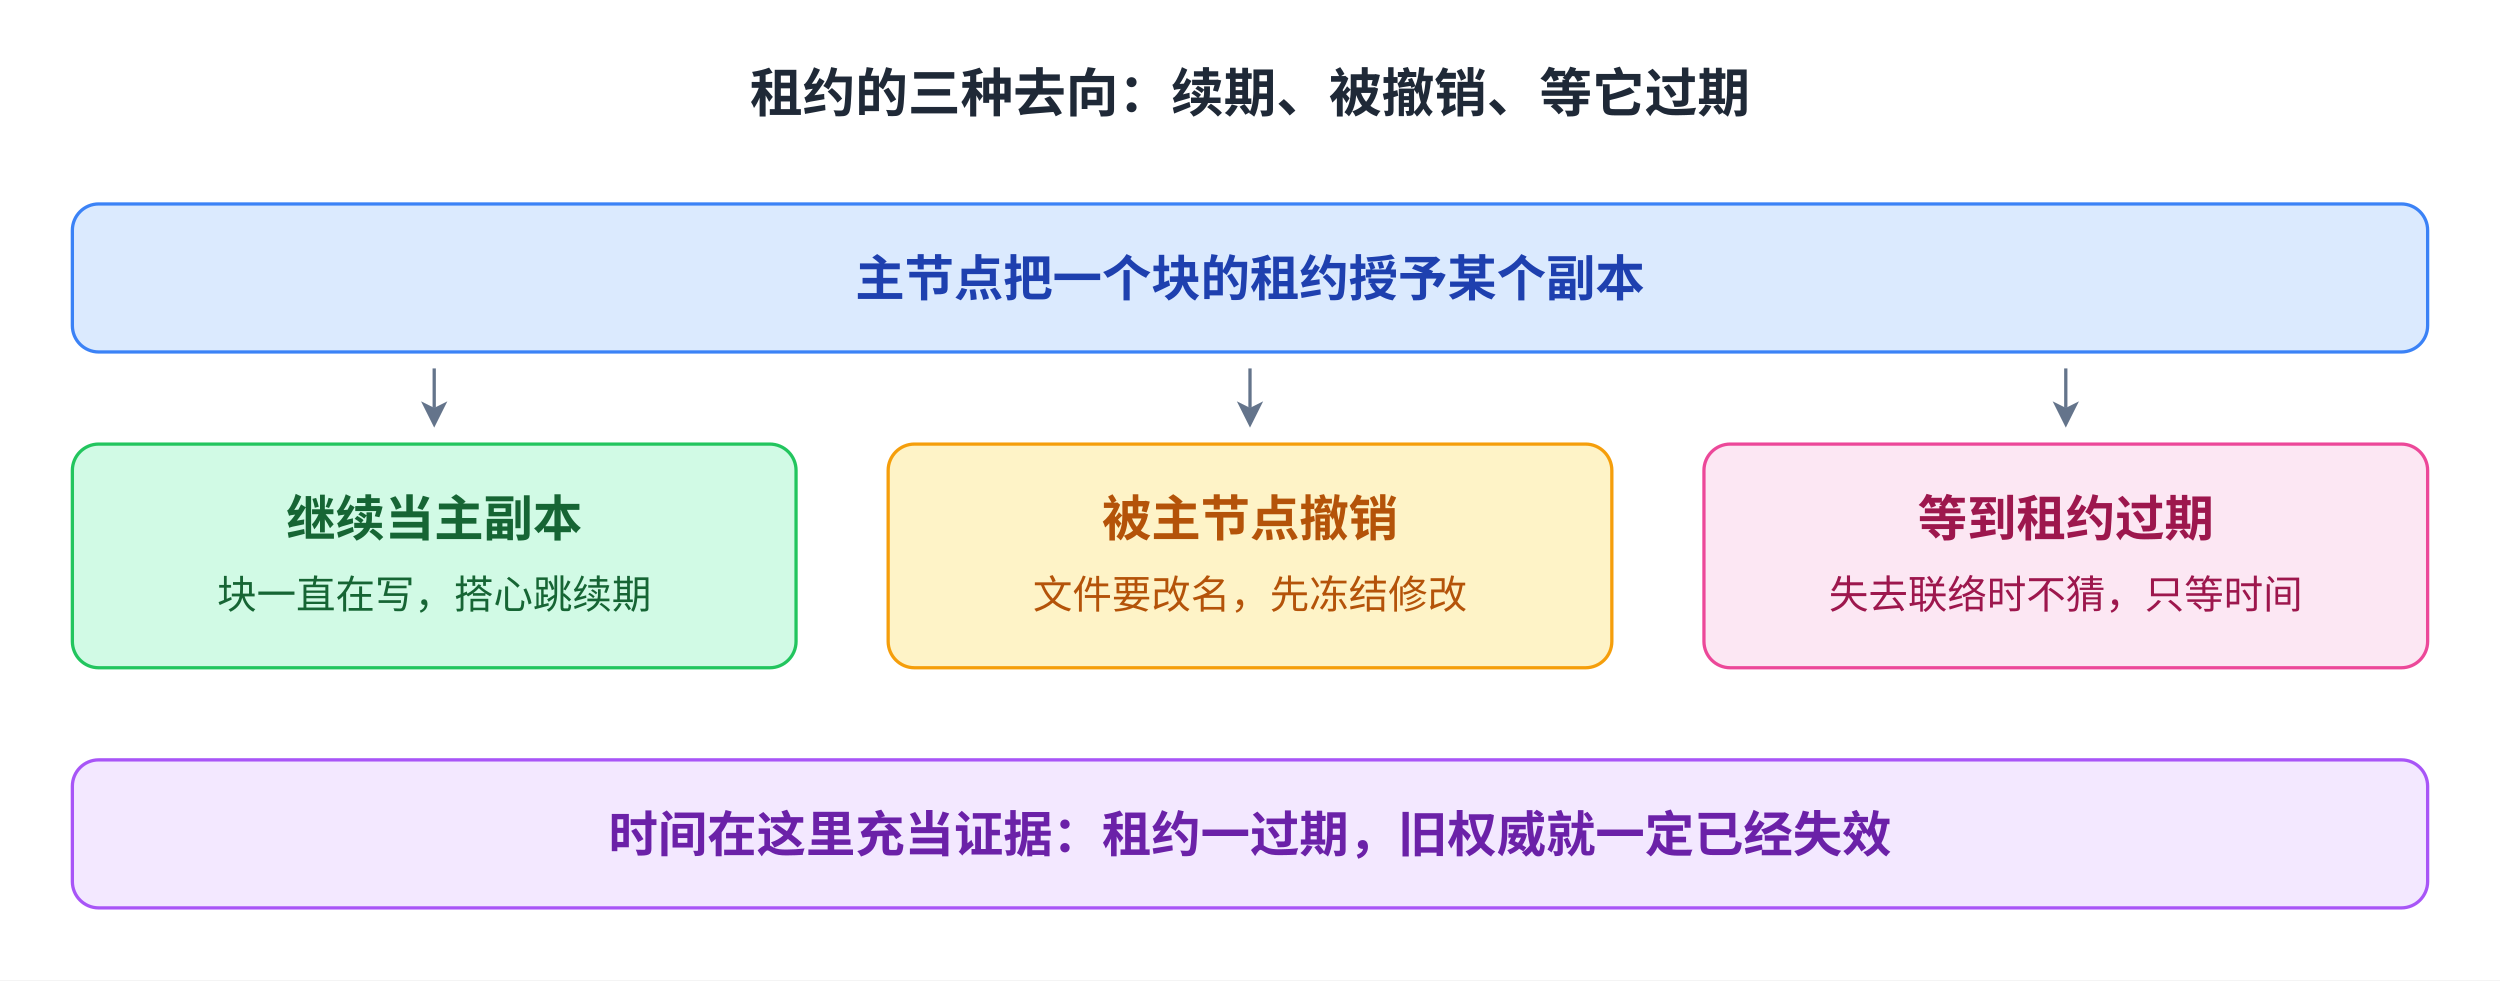
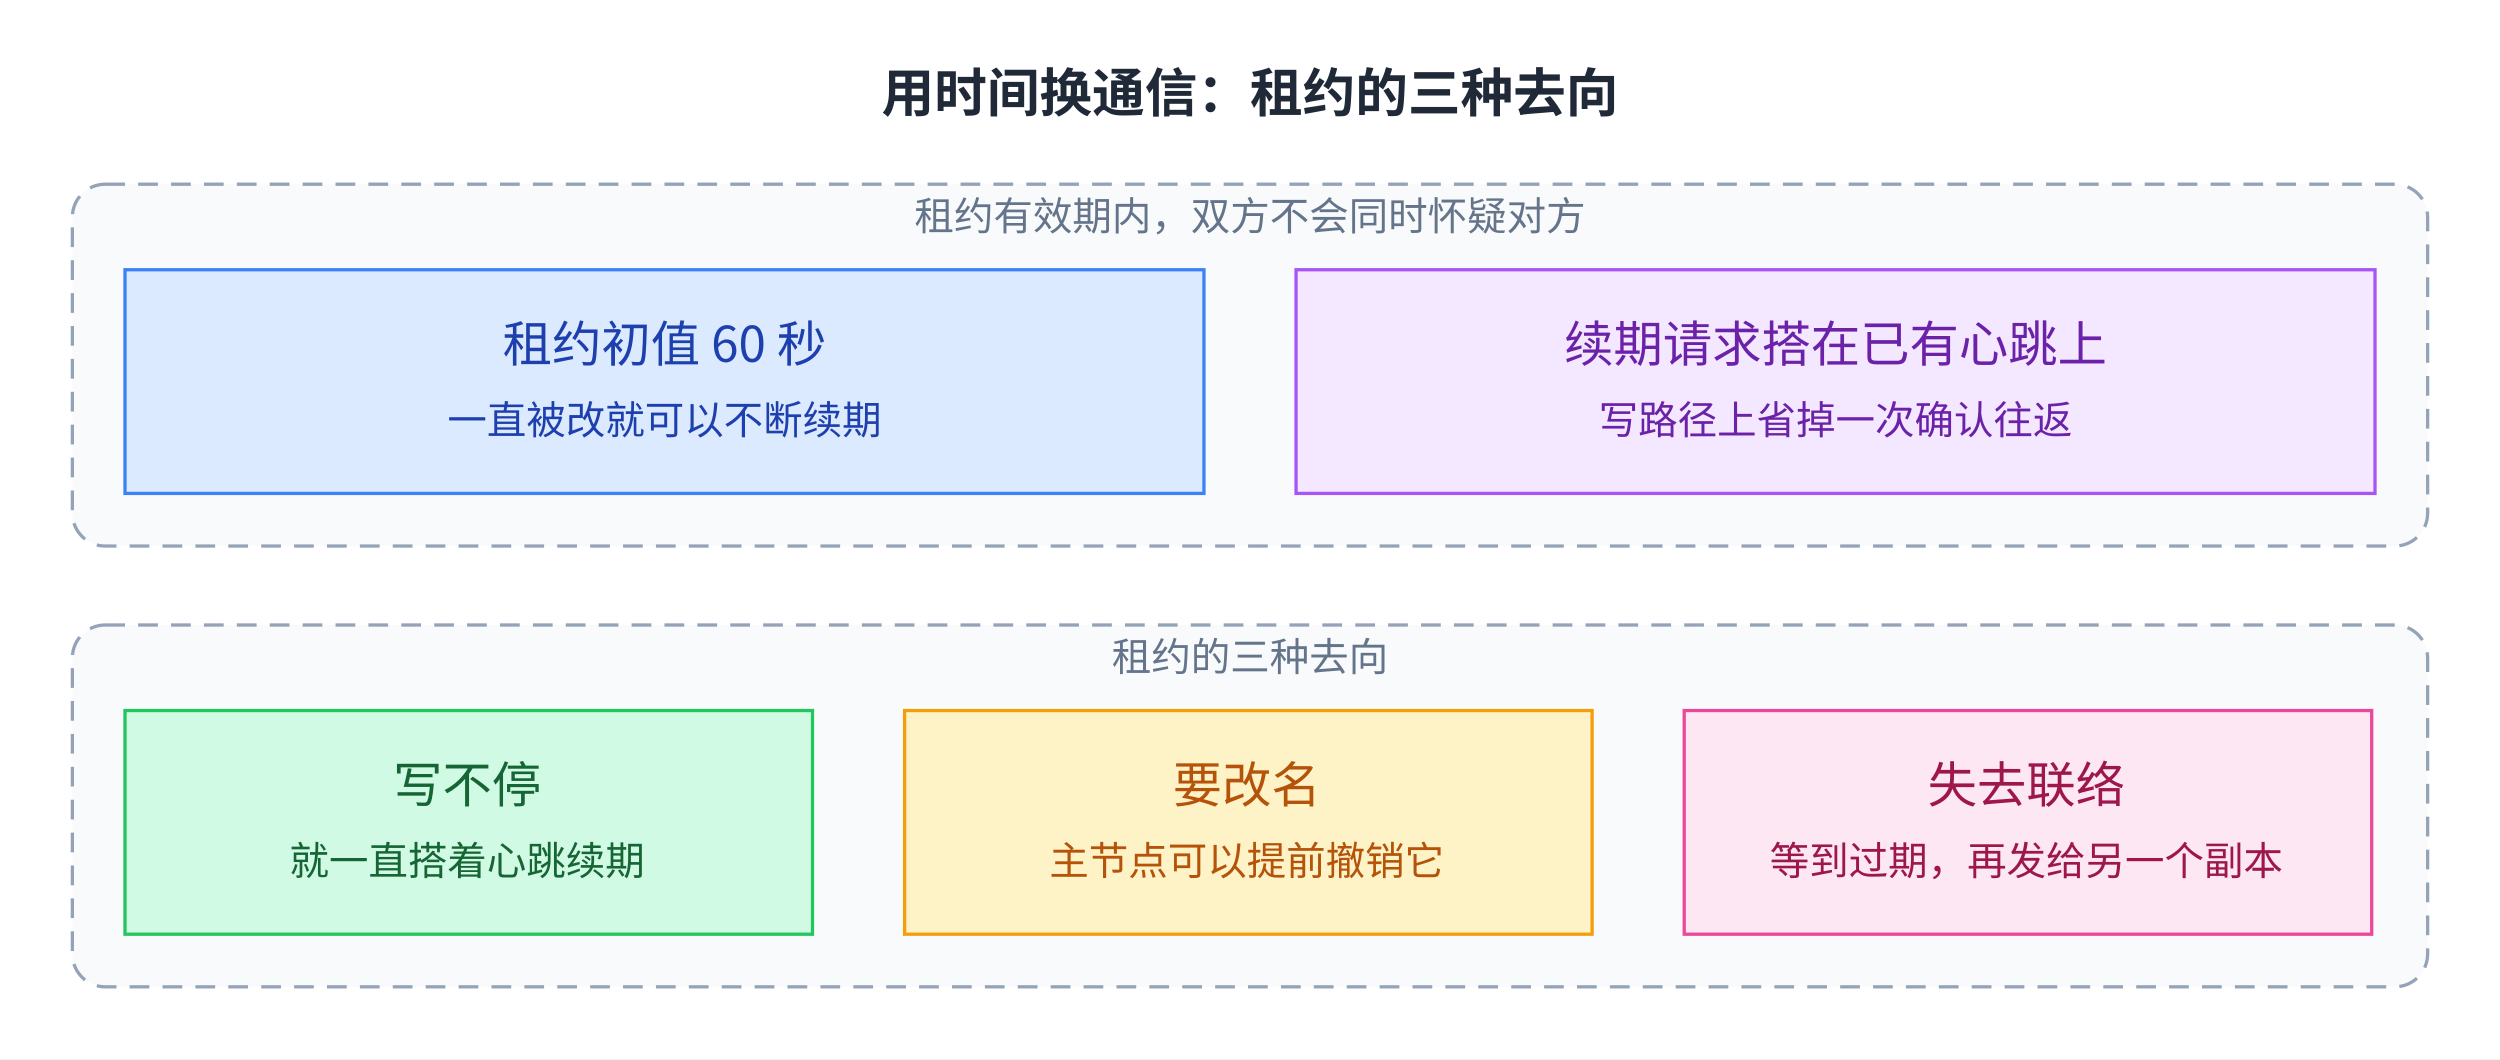
- <svg xmlns="http://www.w3.org/2000/svg" viewBox="0 0 760 298" width="760" height="298" role="img" aria-labelledby="fig-gfs-17-title fig-gfs-17-desc">
+ <svg xmlns="http://www.w3.org/2000/svg" viewBox="0 0 760 322" width="760" height="322" role="img" aria-labelledby="fig-gfs-17-title fig-gfs-17-desc">
  <defs>
    <style>
      text { font-family: 'PingFang SC', 'Microsoft YaHei', 'Noto Sans CJK SC', system-ui, sans-serif; }
    </style>
    <marker id="arrow" markerWidth="8" markerHeight="8" refX="2" refY="4" orient="auto" markerUnits="userSpaceOnUse">
      <path d="M0,0 L8,4 L0,8 L2,4 z" fill="#64748b" />
    </marker>
  </defs>
-   <rect x="0" y="0" width="760" height="298" fill="#ffffff" />
-   <text x="380" y="34" font-size="16" font-weight="600" fill="#1f2937" text-anchor="middle">租约的三种去向：续期、被撤销、等它过期</text>
-   <rect x="22" y="62" width="716" height="45" rx="8" fill="#dbeafe" stroke="#3b82f6" />
-   <text x="380" y="90" font-size="15" font-weight="600" fill="#1e40af" text-anchor="middle">主节点把一个块的租约授予某个副本</text>
-   <path d="M132,112 L132,124" fill="none" stroke="#64748b" marker-end="url(#arrow)" />
-   <path d="M380,112 L380,124" fill="none" stroke="#64748b" marker-end="url(#arrow)" />
-   <path d="M628,112 L628,124" fill="none" stroke="#64748b" marker-end="url(#arrow)" />
-   <rect x="22" y="135" width="220" height="68" rx="8" fill="#d1fae5" stroke="#22c55e" />
-   <text x="132" y="163" font-size="15" font-weight="600" fill="#166534" text-anchor="middle">继续当主副本</text>
-   <text x="132" y="185" font-size="12" fill="#166534" text-anchor="middle">块一直在写，搭心跳续期</text>
-   <rect x="270" y="135" width="220" height="68" rx="8" fill="#fef3c7" stroke="#f59e0b" />
-   <text x="380" y="163" font-size="15" font-weight="600" fill="#b45309" text-anchor="middle">被主节点撤销</text>
-   <text x="380" y="185" font-size="12" fill="#b45309" text-anchor="middle">文件要改名，先冻结修改</text>
-   <rect x="518" y="135" width="220" height="68" rx="8" fill="#fce7f3" stroke="#ec4899" />
-   <text x="628" y="163" font-size="15" font-weight="600" fill="#9d174d" text-anchor="middle">等到租约过期</text>
-   <text x="628" y="185" font-size="12" fill="#9d174d" text-anchor="middle">失去联络时不猜，只等时间</text>
-   <rect x="22" y="231" width="716" height="45" rx="8" fill="#f3e8ff" stroke="#a855f7" />
-   <text x="380" y="259" font-size="15" font-weight="600" fill="#6b21a8" text-anchor="middle">时间在这里充当证据：租约一过期，旧权威就一定已经失效</text>
+   <rect x="0" y="0" width="760" height="322" fill="#ffffff" />
+   <text x="380" y="34" font-size="16" font-weight="600" fill="#1f2937" text-anchor="middle">用时间换通信：租约的三种去向</text>
+   <rect x="22" y="56" width="716" height="110" rx="10" fill="#f8fafc" stroke="#94a3b8" stroke-dasharray="6,4" />
+   <text x="380" y="70" font-size="12" fill="#64748b" text-anchor="middle">租约有效期内，双方不会同时怀疑对方</text>
+   <rect x="22" y="190" width="716" height="110" rx="10" fill="#f8fafc" stroke="#94a3b8" stroke-dasharray="6,4" />
+   <text x="380" y="204" font-size="12" fill="#64748b" text-anchor="middle">租约的三种去向</text>
+   <rect x="38" y="82" width="328" height="68" fill="#dbeafe" stroke="#3b82f6" />
+   <text x="202" y="110" font-size="15" fill="#1e40af" text-anchor="middle">租约初值 60 秒</text>
+   <text x="202" y="132" font-size="12" fill="#1e40af" text-anchor="middle">一直被改就可以不断续期</text>
+   <rect x="394" y="82" width="328" height="68" fill="#f3e8ff" stroke="#a855f7" />
+   <text x="558" y="110" font-size="15" fill="#6b21a8" text-anchor="middle">续期请求搭在已有心跳上</text>
+   <text x="558" y="132" font-size="12" fill="#6b21a8" text-anchor="middle">写路径上省掉一次确认往返</text>
+   <rect x="38" y="216" width="209" height="68" fill="#d1fae5" stroke="#22c55e" />
+   <text x="142" y="244" font-size="15" fill="#166534" text-anchor="middle">写不停</text>
+   <text x="142" y="266" font-size="12" fill="#166534" text-anchor="middle">就一直搭着心跳续期</text>
+   <rect x="275" y="216" width="209" height="68" fill="#fef3c7" stroke="#f59e0b" />
+   <text x="379" y="244" font-size="15" fill="#b45309" text-anchor="middle">要改名</text>
+   <text x="379" y="266" font-size="12" fill="#b45309" text-anchor="middle">主节点可以提前撤销它</text>
+   <rect x="512" y="216" width="209" height="68" fill="#fce7f3" stroke="#ec4899" />
+   <text x="616" y="244" font-size="15" fill="#9d174d" text-anchor="middle">失去联络</text>
+   <text x="616" y="266" font-size="12" fill="#9d174d" text-anchor="middle">等到过期，再发给另一个副本</text>
</svg>
